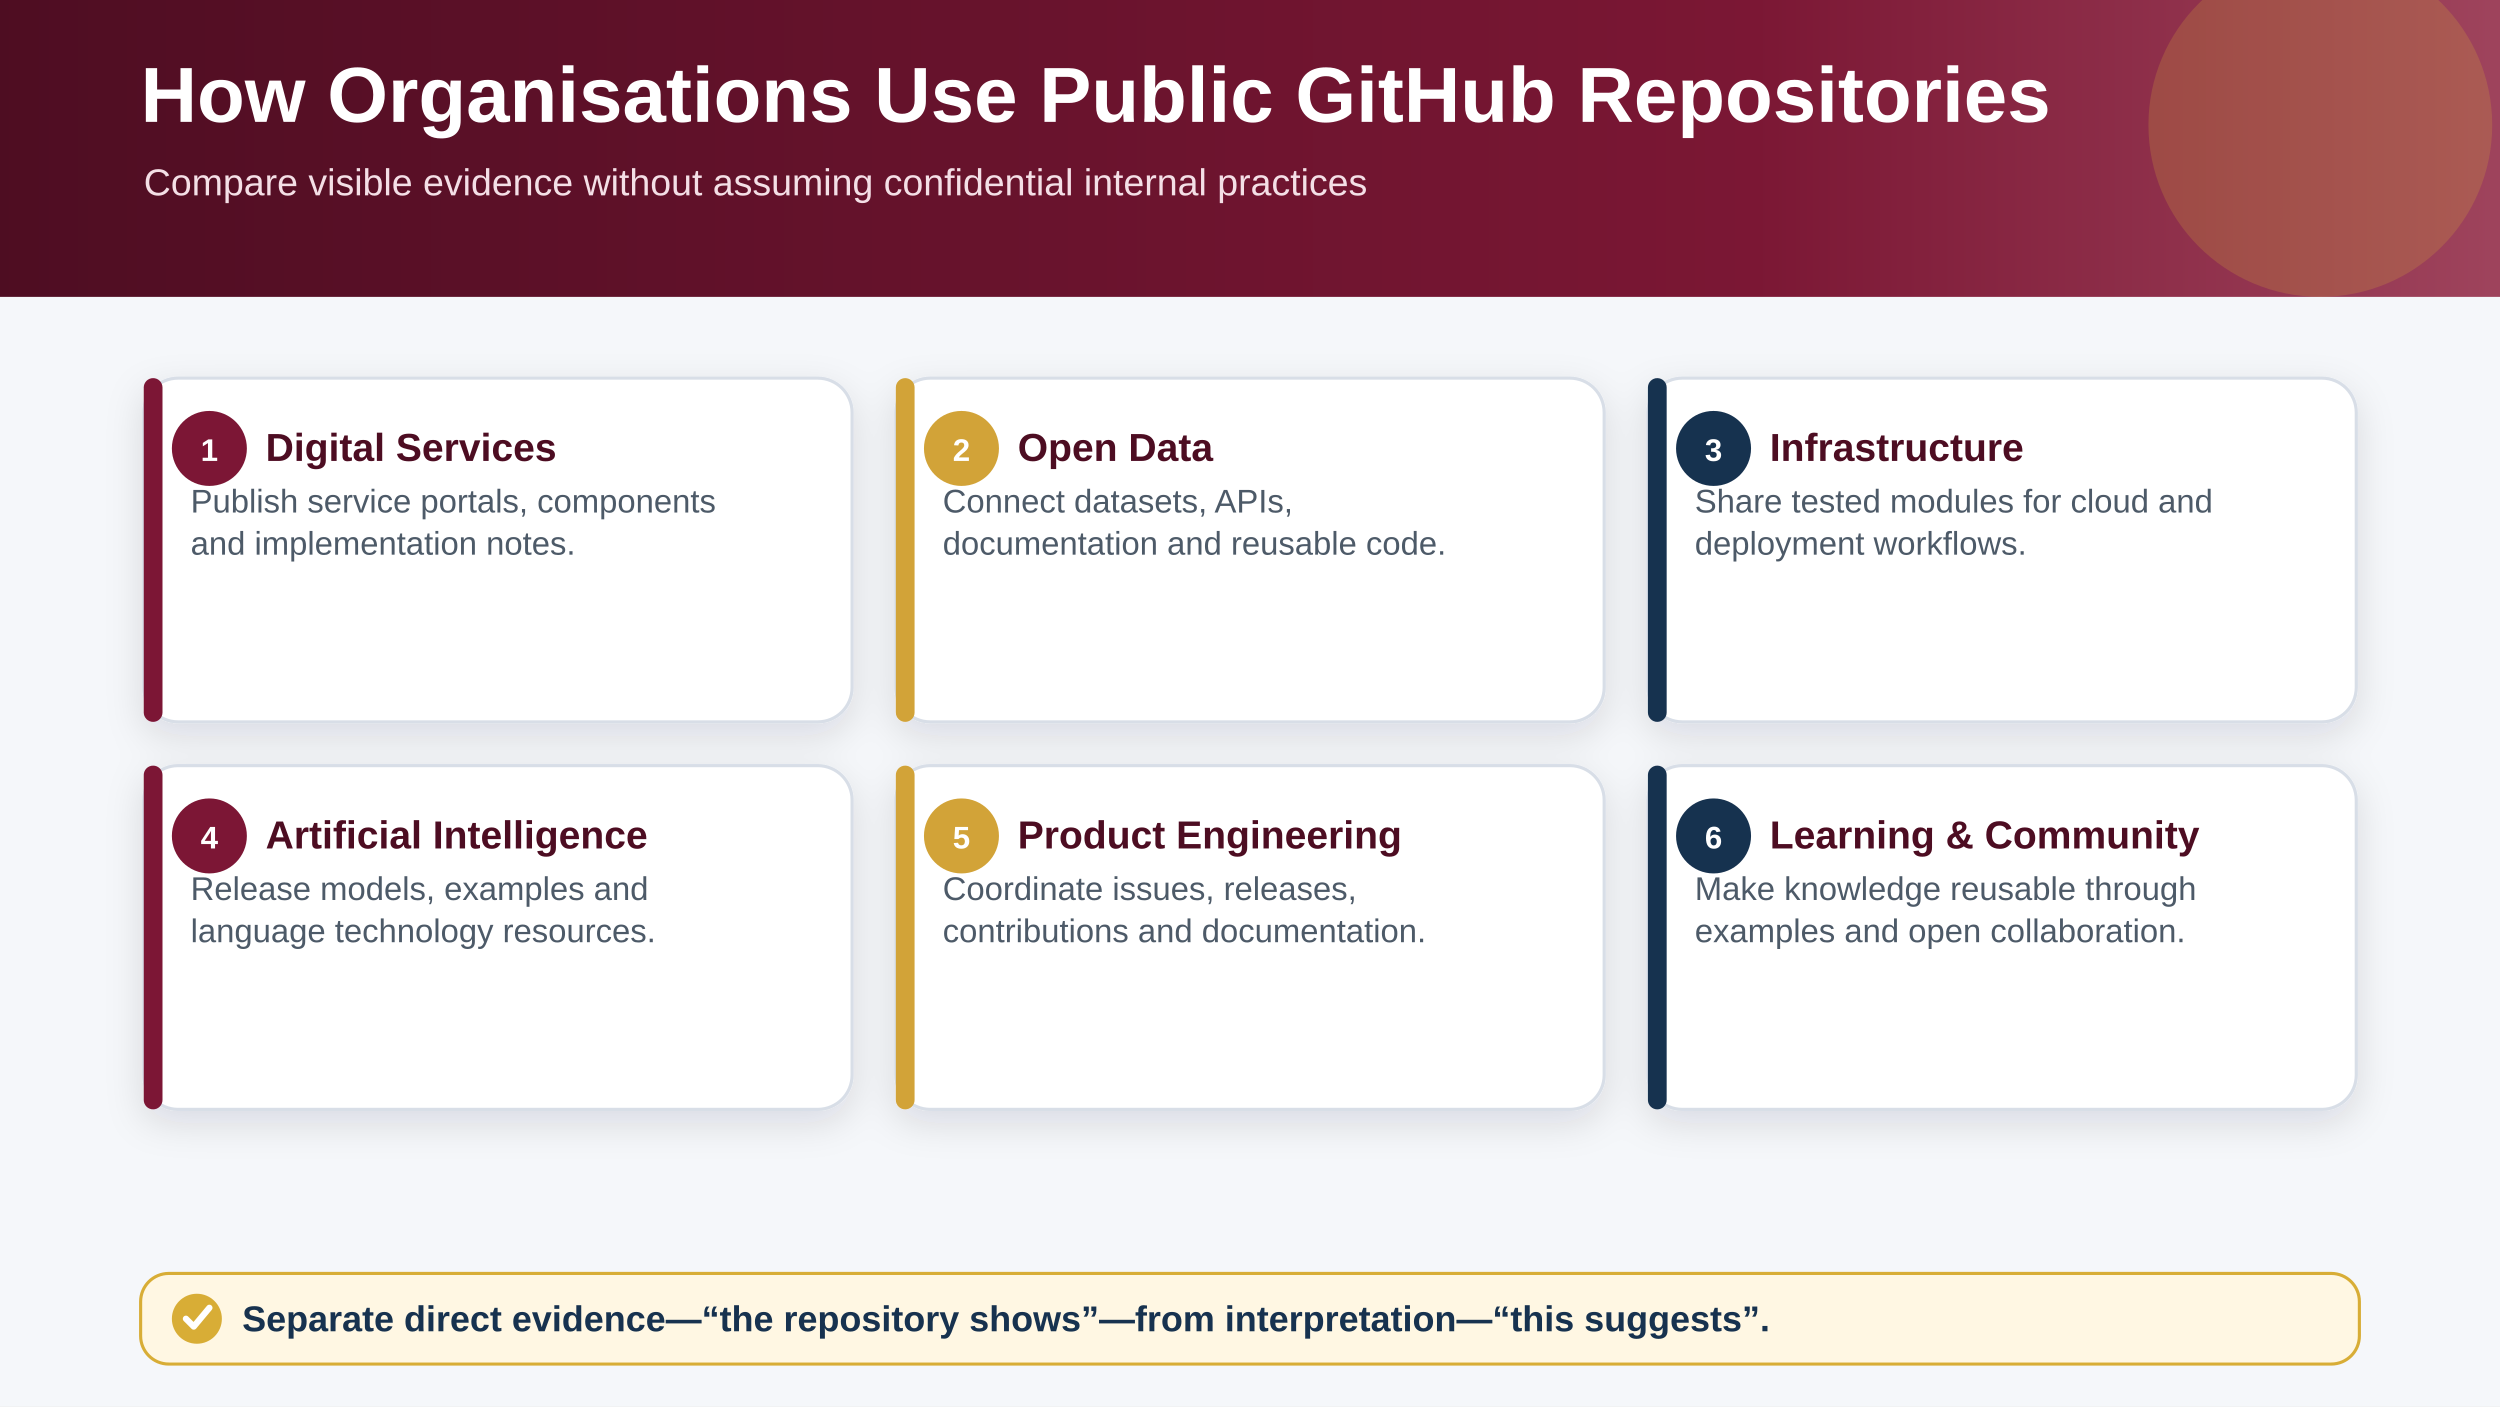
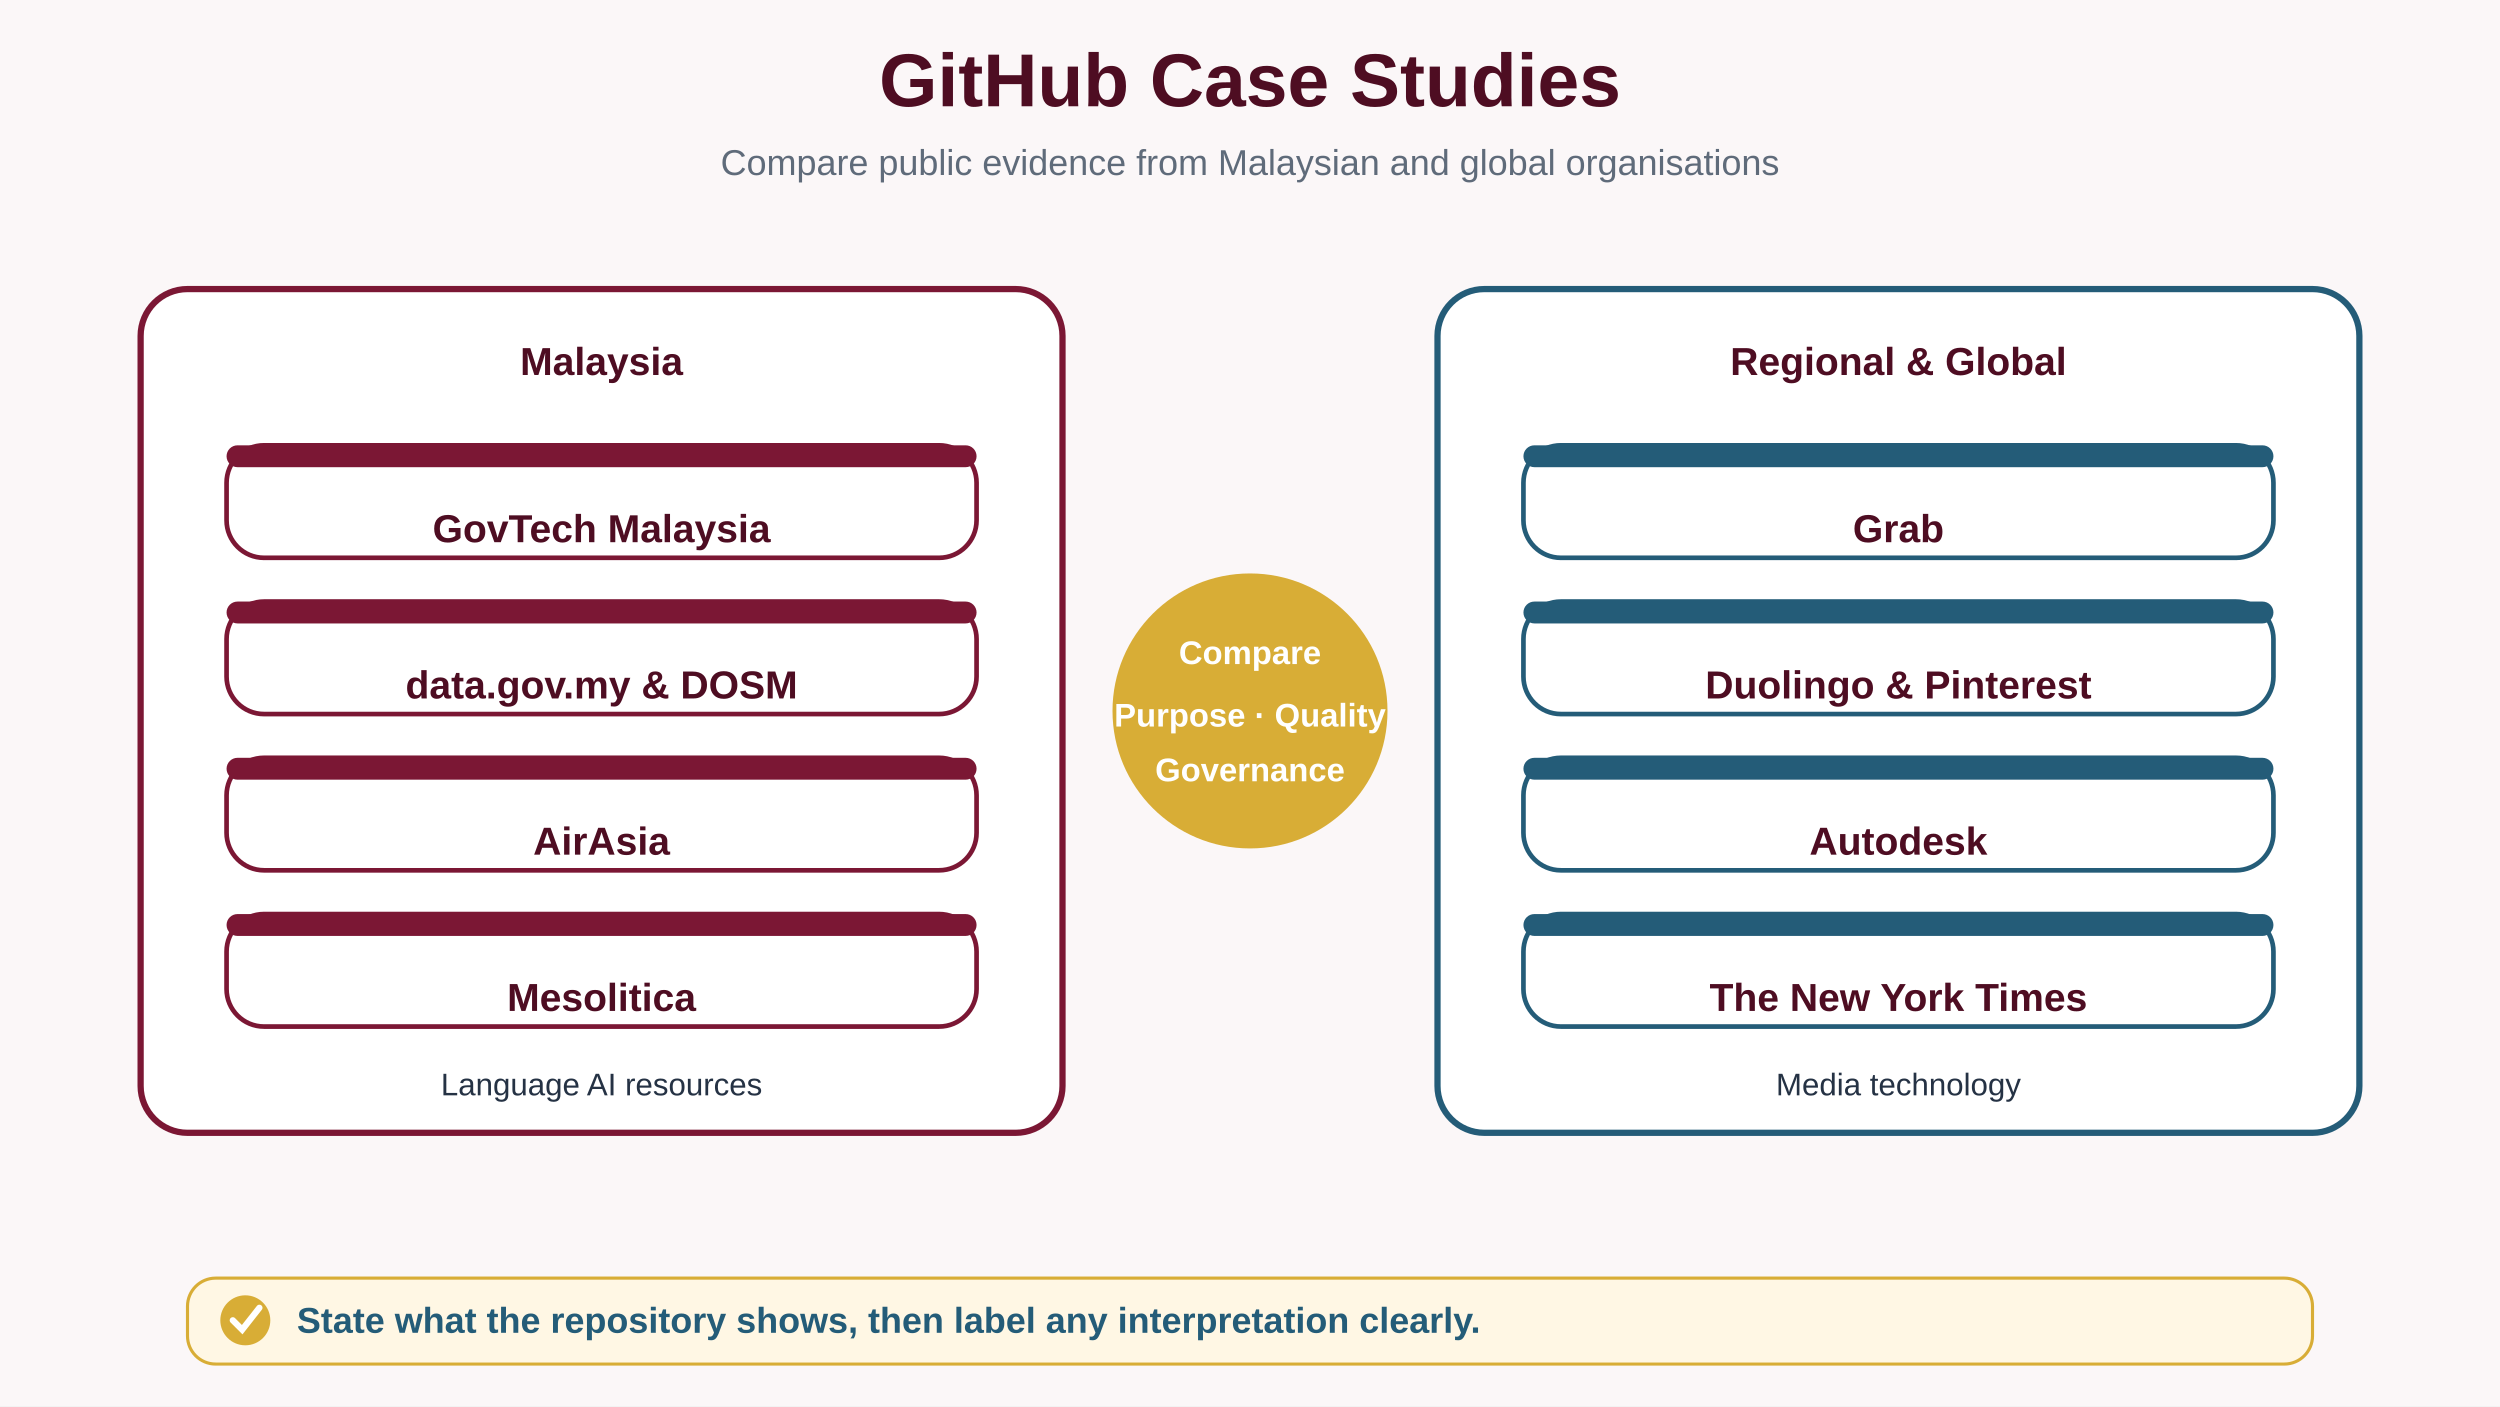
<svg xmlns="http://www.w3.org/2000/svg" width="1600" height="900" viewBox="0 0 1600 900" role="img" aria-labelledby="title desc">
  <defs>
-     <linearGradient id="head" x1="0" x2="1">
-       <stop stop-color="#4e0d22" />
-       <stop offset=".7" stop-color="#7b1734" />
-       <stop offset="1" stop-color="#9f445d" />
-     </linearGradient>
+     <marker id="arrow" markerWidth="14" markerHeight="14" refX="12" refY="7" orient="auto">
+       <path d="M0 0L14 7L0 14Z" fill="#d8ad36" />
+     </marker>
    <filter id="shadow">
-       <feDropShadow dx="0" dy="8" stdDeviation="12" flood-color="#17212b" flood-opacity=".12" />
+       <feDropShadow dx="0" dy="8" stdDeviation="10" flood-color="#243142" flood-opacity=".12" />
    </filter>
-     <style>.title{font:800 50px Arial,sans-serif;fill:#fff}.sub{font:24px Arial,sans-serif;fill:#f4dfe6}.card-title{font:700 25px Arial,sans-serif;fill:#4e0d22}.body{font:21px Arial,sans-serif;fill:#4d5a68}.num{font:700 20px Arial,sans-serif;fill:#fff}.foot{font:700 23px Arial,sans-serif;fill:#17324f}</style>
+     <style>.title{font:800 48px Arial,sans-serif;fill:#4e0d22}.sub{font:23px Arial,sans-serif;fill:#5f6b7a}.boxTitle{font:700 25px Arial,sans-serif;fill:#4e0d22}.body{font:20px Arial,sans-serif;fill:#253244}.small{font:18px Arial,sans-serif;fill:#5f6b7a}.label{font:700 21px Arial,sans-serif;fill:#fff}.num{font:700 22px Arial,sans-serif;fill:#fff}.foot{font:700 23px Arial,sans-serif;fill:#245c78}</style>
  </defs>
-   <rect width="1600" height="900" fill="#f5f7fa" />
-   <rect width="1600" height="190" fill="url(#head)" />
-   <circle cx="1485" cy="80" r="110" fill="#d8ad36" opacity=".22" />
-   <text x="90" y="78" class="title">How Organisations Use Public GitHub Repositories</text>
-   <text x="92" y="125" class="sub">Compare visible evidence without assuming confidential internal practices</text>
-   <g filter="url(#shadow)">
-     <g>
-       <rect x="92" y="242" width="453.333" height="220" rx="22" fill="#fff" stroke="#d8dee7" stroke-width="2" />
-       <rect x="92" y="242" width="12" height="220" rx="6" fill="#7b1734" />
-       <circle cx="134" cy="287" r="24" fill="#7b1734" />
-       <text x="134" y="295" text-anchor="middle" class="num">1</text>
-       <text x="170" y="295" class="card-title">
-         <tspan x="170" dy="0">Digital Services</tspan>
-       </text>
-       <text x="122" y="328" class="body">
-         <tspan x="122" dy="0">Publish service portals, components</tspan>
-         <tspan x="122" dy="27">and implementation notes.</tspan>
-       </text>
-     </g>
-     <g>
-       <rect x="573.333" y="242" width="453.333" height="220" rx="22" fill="#fff" stroke="#d8dee7" stroke-width="2" />
-       <rect x="573.333" y="242" width="12" height="220" rx="6" fill="#d2a337" />
-       <circle cx="615.333" cy="287" r="24" fill="#d2a337" />
-       <text x="615.333" y="295" text-anchor="middle" class="num">2</text>
-       <text x="651.333" y="295" class="card-title">
-         <tspan x="651.333" dy="0">Open Data</tspan>
-       </text>
-       <text x="603.333" y="328" class="body">
-         <tspan x="603.333" dy="0">Connect datasets, APIs,</tspan>
-         <tspan x="603.333" dy="27">documentation and reusable code.</tspan>
-       </text>
-     </g>
-     <g>
-       <rect x="1054.667" y="242" width="453.333" height="220" rx="22" fill="#fff" stroke="#d8dee7" stroke-width="2" />
-       <rect x="1054.667" y="242" width="12" height="220" rx="6" fill="#17324f" />
-       <circle cx="1096.667" cy="287" r="24" fill="#17324f" />
-       <text x="1096.667" y="295" text-anchor="middle" class="num">3</text>
-       <text x="1132.667" y="295" class="card-title">
-         <tspan x="1132.667" dy="0">Infrastructure</tspan>
-       </text>
-       <text x="1084.667" y="328" class="body">
-         <tspan x="1084.667" dy="0">Share tested modules for cloud and</tspan>
-         <tspan x="1084.667" dy="27">deployment workflows.</tspan>
-       </text>
-     </g>
-     <g>
-       <rect x="92" y="490" width="453.333" height="220" rx="22" fill="#fff" stroke="#d8dee7" stroke-width="2" />
-       <rect x="92" y="490" width="12" height="220" rx="6" fill="#7b1734" />
-       <circle cx="134" cy="535" r="24" fill="#7b1734" />
-       <text x="134" y="543" text-anchor="middle" class="num">4</text>
-       <text x="170" y="543" class="card-title">
-         <tspan x="170" dy="0">Artificial Intelligence</tspan>
-       </text>
-       <text x="122" y="576" class="body">
-         <tspan x="122" dy="0">Release models, examples and</tspan>
-         <tspan x="122" dy="27">language technology resources.</tspan>
-       </text>
-     </g>
-     <g>
-       <rect x="573.333" y="490" width="453.333" height="220" rx="22" fill="#fff" stroke="#d8dee7" stroke-width="2" />
-       <rect x="573.333" y="490" width="12" height="220" rx="6" fill="#d2a337" />
-       <circle cx="615.333" cy="535" r="24" fill="#d2a337" />
-       <text x="615.333" y="543" text-anchor="middle" class="num">5</text>
-       <text x="651.333" y="543" class="card-title">
-         <tspan x="651.333" dy="0">Product Engineering</tspan>
-       </text>
-       <text x="603.333" y="576" class="body">
-         <tspan x="603.333" dy="0">Coordinate issues, releases,</tspan>
-         <tspan x="603.333" dy="27">contributions and documentation.</tspan>
-       </text>
-     </g>
-     <g>
-       <rect x="1054.667" y="490" width="453.333" height="220" rx="22" fill="#fff" stroke="#d8dee7" stroke-width="2" />
-       <rect x="1054.667" y="490" width="12" height="220" rx="6" fill="#17324f" />
-       <circle cx="1096.667" cy="535" r="24" fill="#17324f" />
-       <text x="1096.667" y="543" text-anchor="middle" class="num">6</text>
-       <text x="1132.667" y="543" class="card-title">
-         <tspan x="1132.667" dy="0">Learning &amp; Community</tspan>
-       </text>
-       <text x="1084.667" y="576" class="body">
-         <tspan x="1084.667" dy="0">Make knowledge reusable through</tspan>
-         <tspan x="1084.667" dy="27">examples and open collaboration.</tspan>
-       </text>
-     </g>
+   <rect width="1600" height="900" fill="#fbf7f8" />
+   <text x="800" y="68" class="title" text-anchor="middle">GitHub Case Studies</text>
+   <text x="800" y="112" class="sub" text-anchor="middle">Compare public evidence from Malaysian and global organisations</text>
+   <rect x="90" y="185" width="590" height="540" rx="30" fill="#fff" stroke="#7b1734" stroke-width="4" />
+   <rect x="920" y="185" width="590" height="540" rx="30" fill="#fff" stroke="#245c78" stroke-width="4" />
+   <text x="385" y="240" class="boxTitle" text-anchor="middle">
+     <tspan x="385" dy="0">Malaysia</tspan>
+   </text>
+   <text x="1215" y="240" class="boxTitle" text-anchor="middle">
+     <tspan x="1215" dy="0">Regional &amp; Global</tspan>
+   </text>
+   <g>
+     <rect x="145" y="285" width="480" height="72" rx="24" fill="#fff" stroke="#7b1734" stroke-width="3" />
+     <rect x="145" y="285" width="480" height="14" rx="7" fill="#7b1734" />
+     <text x="385" y="347" class="boxTitle" text-anchor="middle">
+       <tspan x="385" dy="0">GovTech Malaysia</tspan>
+     </text>
+     <text x="385" y="401" class="body" text-anchor="middle">
+       <tspan x="385" dy="0">Digital public services</tspan>
+     </text>
  </g>
-   <rect x="90" y="815" width="1420" height="58" rx="18" fill="#fff7e3" stroke="#d8ad36" stroke-width="2" />
-   <circle cx="126" cy="844" r="16" fill="#d8ad36" />
-   <path d="M119 844l5 5 10-12" fill="none" stroke="#fff" stroke-width="4" stroke-linecap="round" stroke-linejoin="round" />
-   <text x="155" y="852" class="foot">Separate direct evidence—“the repository shows”—from interpretation—“this suggests”.</text>
+   <g>
+     <rect x="145" y="385" width="480" height="72" rx="24" fill="#fff" stroke="#7b1734" stroke-width="3" />
+     <rect x="145" y="385" width="480" height="14" rx="7" fill="#7b1734" />
+     <text x="385" y="447" class="boxTitle" text-anchor="middle">
+       <tspan x="385" dy="0">data.gov.my &amp; DOSM</tspan>
+     </text>
+     <text x="385" y="501" class="body" text-anchor="middle">
+       <tspan x="385" dy="0">Open data &amp; statistics</tspan>
+     </text>
+   </g>
+   <g>
+     <rect x="145" y="485" width="480" height="72" rx="24" fill="#fff" stroke="#7b1734" stroke-width="3" />
+     <rect x="145" y="485" width="480" height="14" rx="7" fill="#7b1734" />
+     <text x="385" y="547" class="boxTitle" text-anchor="middle">
+       <tspan x="385" dy="0">AirAsia</tspan>
+     </text>
+     <text x="385" y="601" class="body" text-anchor="middle">
+       <tspan x="385" dy="0">Reusable infrastructure</tspan>
+     </text>
+   </g>
+   <g>
+     <rect x="145" y="585" width="480" height="72" rx="24" fill="#fff" stroke="#7b1734" stroke-width="3" />
+     <rect x="145" y="585" width="480" height="14" rx="7" fill="#7b1734" />
+     <text x="385" y="647" class="boxTitle" text-anchor="middle">
+       <tspan x="385" dy="0">Mesolitica</tspan>
+     </text>
+     <text x="385" y="701" class="body" text-anchor="middle">
+       <tspan x="385" dy="0">Language AI resources</tspan>
+     </text>
+   </g>
+   <g>
+     <rect x="975" y="285" width="480" height="72" rx="24" fill="#fff" stroke="#245c78" stroke-width="3" />
+     <rect x="975" y="285" width="480" height="14" rx="7" fill="#245c78" />
+     <text x="1215" y="347" class="boxTitle" text-anchor="middle">
+       <tspan x="1215" dy="0">Grab</tspan>
+     </text>
+     <text x="1215" y="401" class="body" text-anchor="middle">
+       <tspan x="1215" dy="0">Open-source engineering</tspan>
+     </text>
+   </g>
+   <g>
+     <rect x="975" y="385" width="480" height="72" rx="24" fill="#fff" stroke="#245c78" stroke-width="3" />
+     <rect x="975" y="385" width="480" height="14" rx="7" fill="#245c78" />
+     <text x="1215" y="447" class="boxTitle" text-anchor="middle">
+       <tspan x="1215" dy="0">Duolingo &amp; Pinterest</tspan>
+     </text>
+     <text x="1215" y="501" class="body" text-anchor="middle">
+       <tspan x="1215" dy="0">Product development</tspan>
+     </text>
+   </g>
+   <g>
+     <rect x="975" y="485" width="480" height="72" rx="24" fill="#fff" stroke="#245c78" stroke-width="3" />
+     <rect x="975" y="485" width="480" height="14" rx="7" fill="#245c78" />
+     <text x="1215" y="547" class="boxTitle" text-anchor="middle">
+       <tspan x="1215" dy="0">Autodesk</tspan>
+     </text>
+     <text x="1215" y="601" class="body" text-anchor="middle">
+       <tspan x="1215" dy="0">Enterprise collaboration</tspan>
+     </text>
+   </g>
+   <g>
+     <rect x="975" y="585" width="480" height="72" rx="24" fill="#fff" stroke="#245c78" stroke-width="3" />
+     <rect x="975" y="585" width="480" height="14" rx="7" fill="#245c78" />
+     <text x="1215" y="647" class="boxTitle" text-anchor="middle">
+       <tspan x="1215" dy="0">The New York Times</tspan>
+     </text>
+     <text x="1215" y="701" class="body" text-anchor="middle">
+       <tspan x="1215" dy="0">Media technology</tspan>
+     </text>
+   </g>
+   <circle cx="800" cy="455" r="88" fill="#d8ad36" />
+   <text x="800" y="425" class="label" text-anchor="middle">
+     <tspan x="800" dy="0">Compare</tspan>
+   </text>
+   <text x="800" y="465" class="label" text-anchor="middle">
+     <tspan x="800" dy="0">Purpose · Quality</tspan>
+   </text>
+   <text x="800" y="500" class="label" text-anchor="middle">
+     <tspan x="800" dy="0">Governance</tspan>
+   </text>
+   <rect x="120" y="818" width="1360" height="55" rx="18" fill="#fff7e4" stroke="#d8ad36" stroke-width="2" />
+   <circle cx="157" cy="845" r="16" fill="#d8ad36" />
+   <path d="M149 845l6 6 11-14" fill="none" stroke="#fff" stroke-width="4" stroke-linecap="round" />
+   <text x="190" y="853" class="foot" text-anchor="start">
+     <tspan x="190" dy="0">State what the repository shows, then label any interpretation clearly.</tspan>
+   </text>
</svg>
